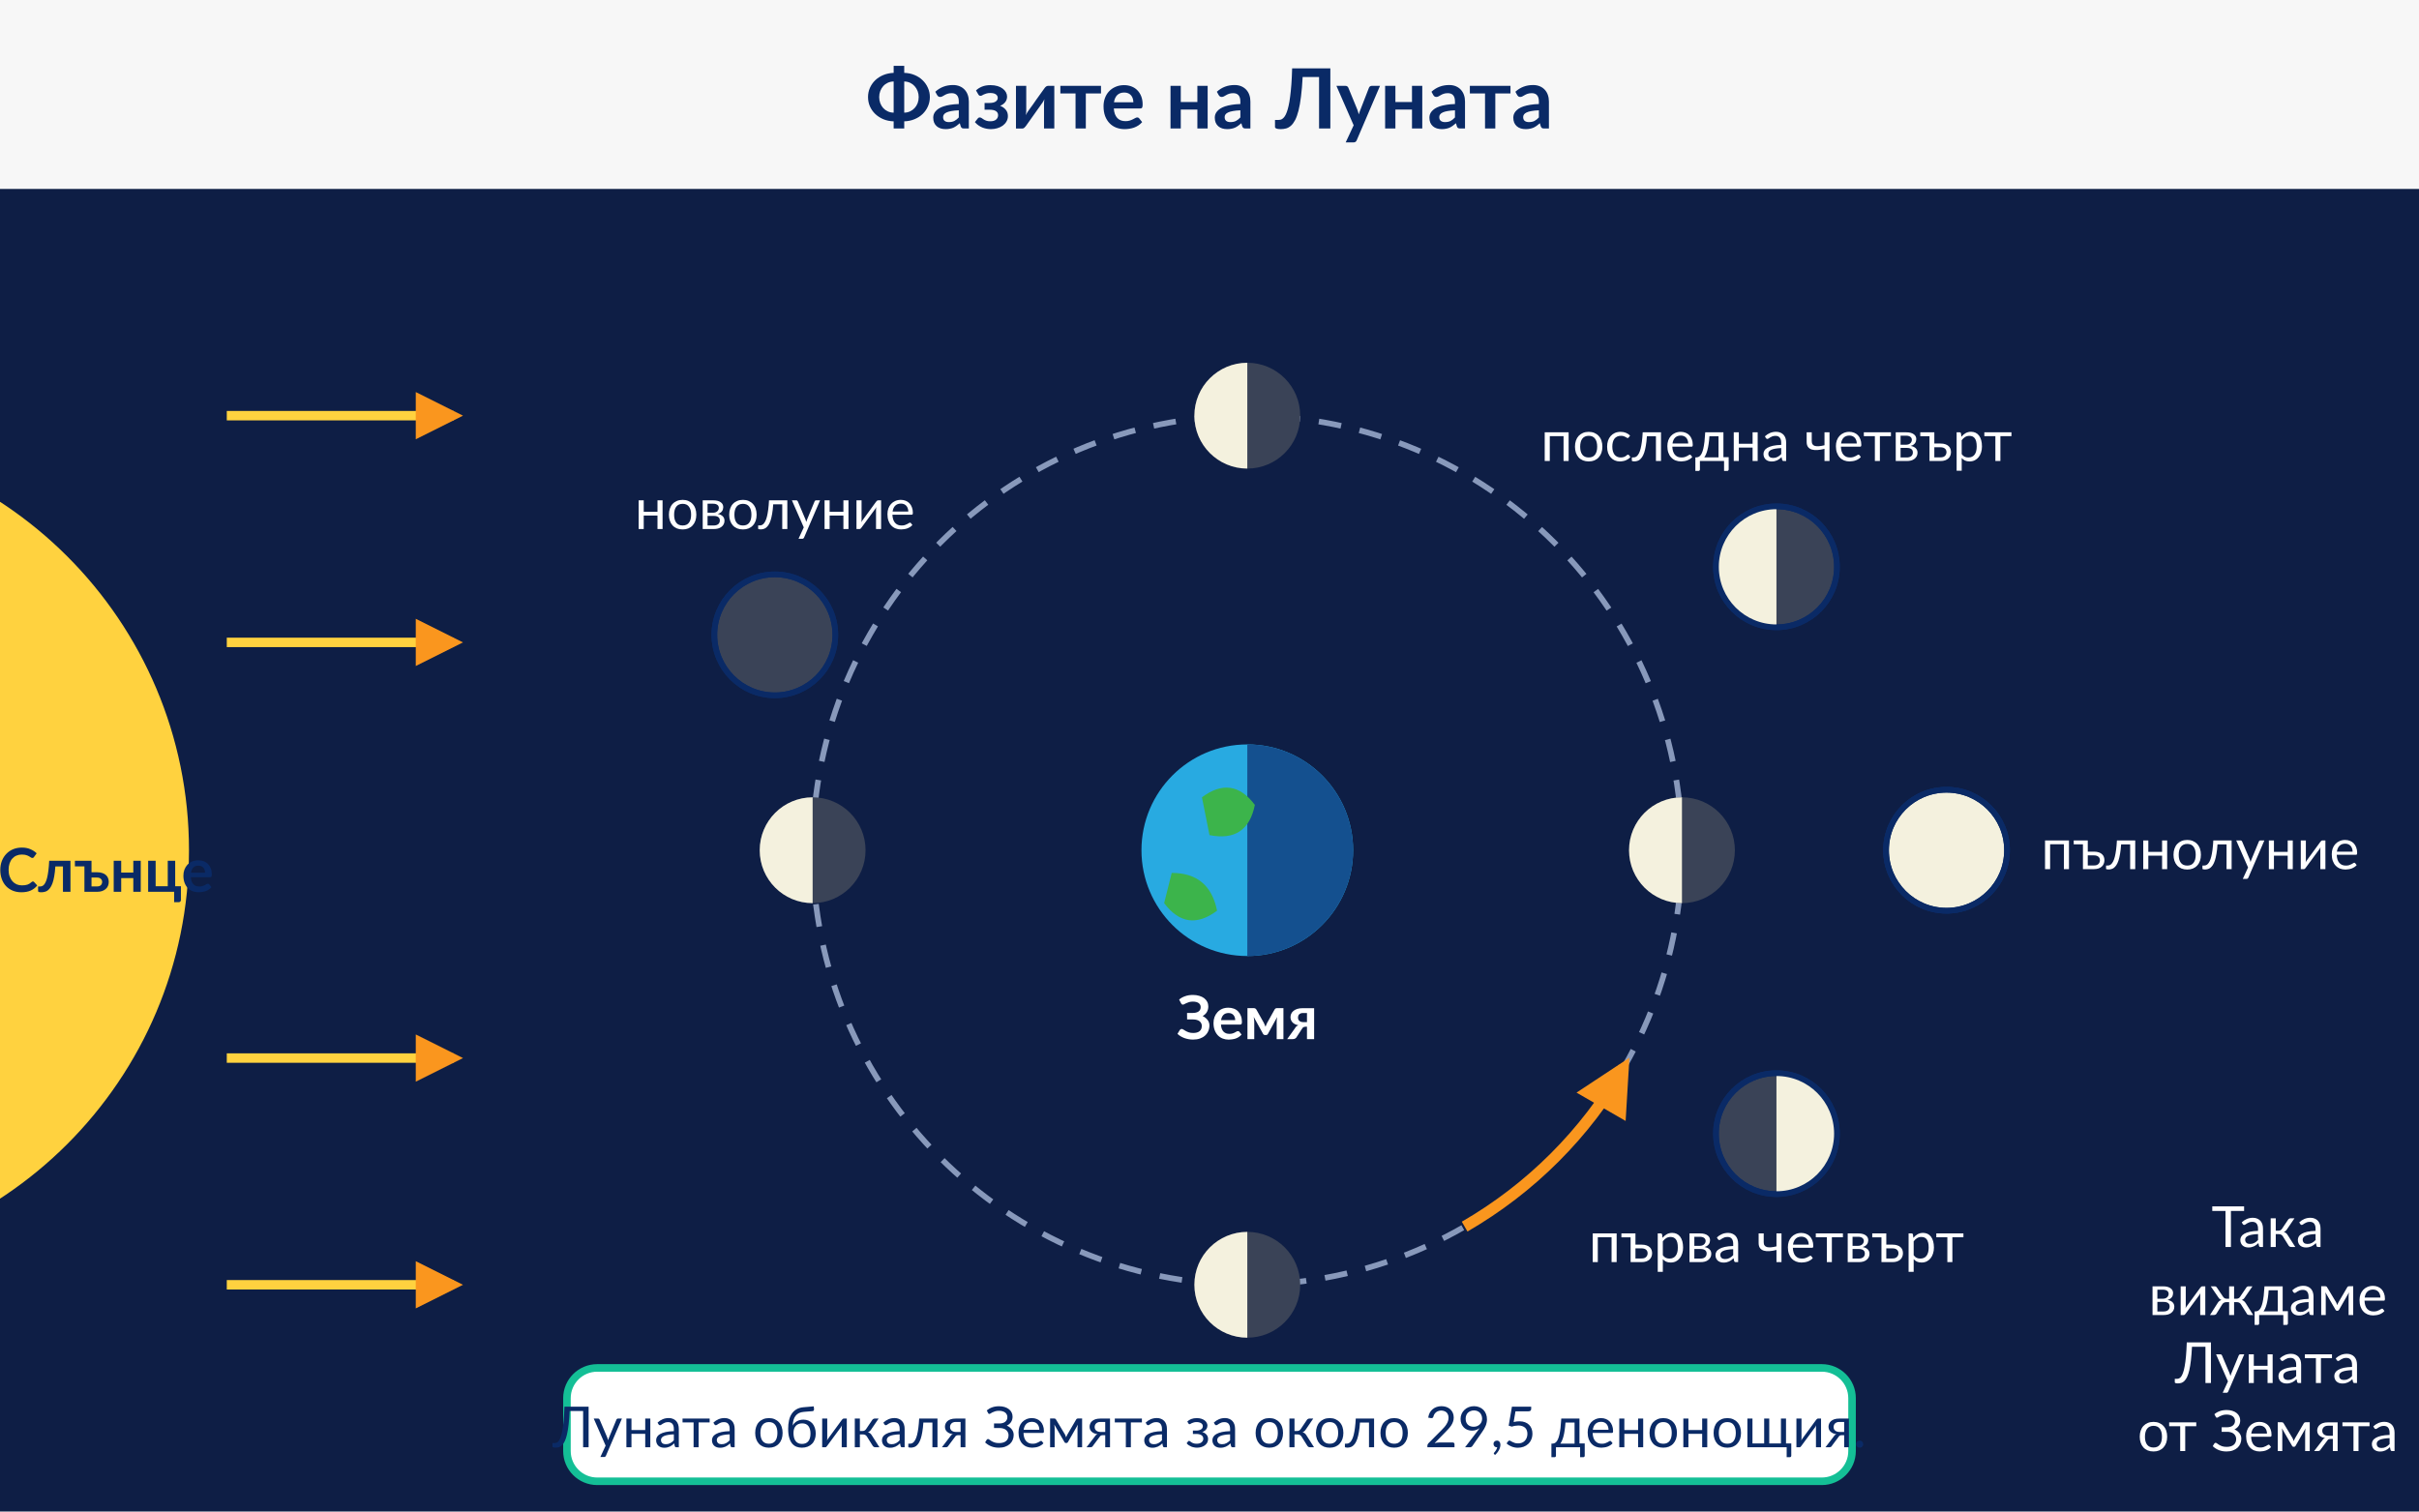
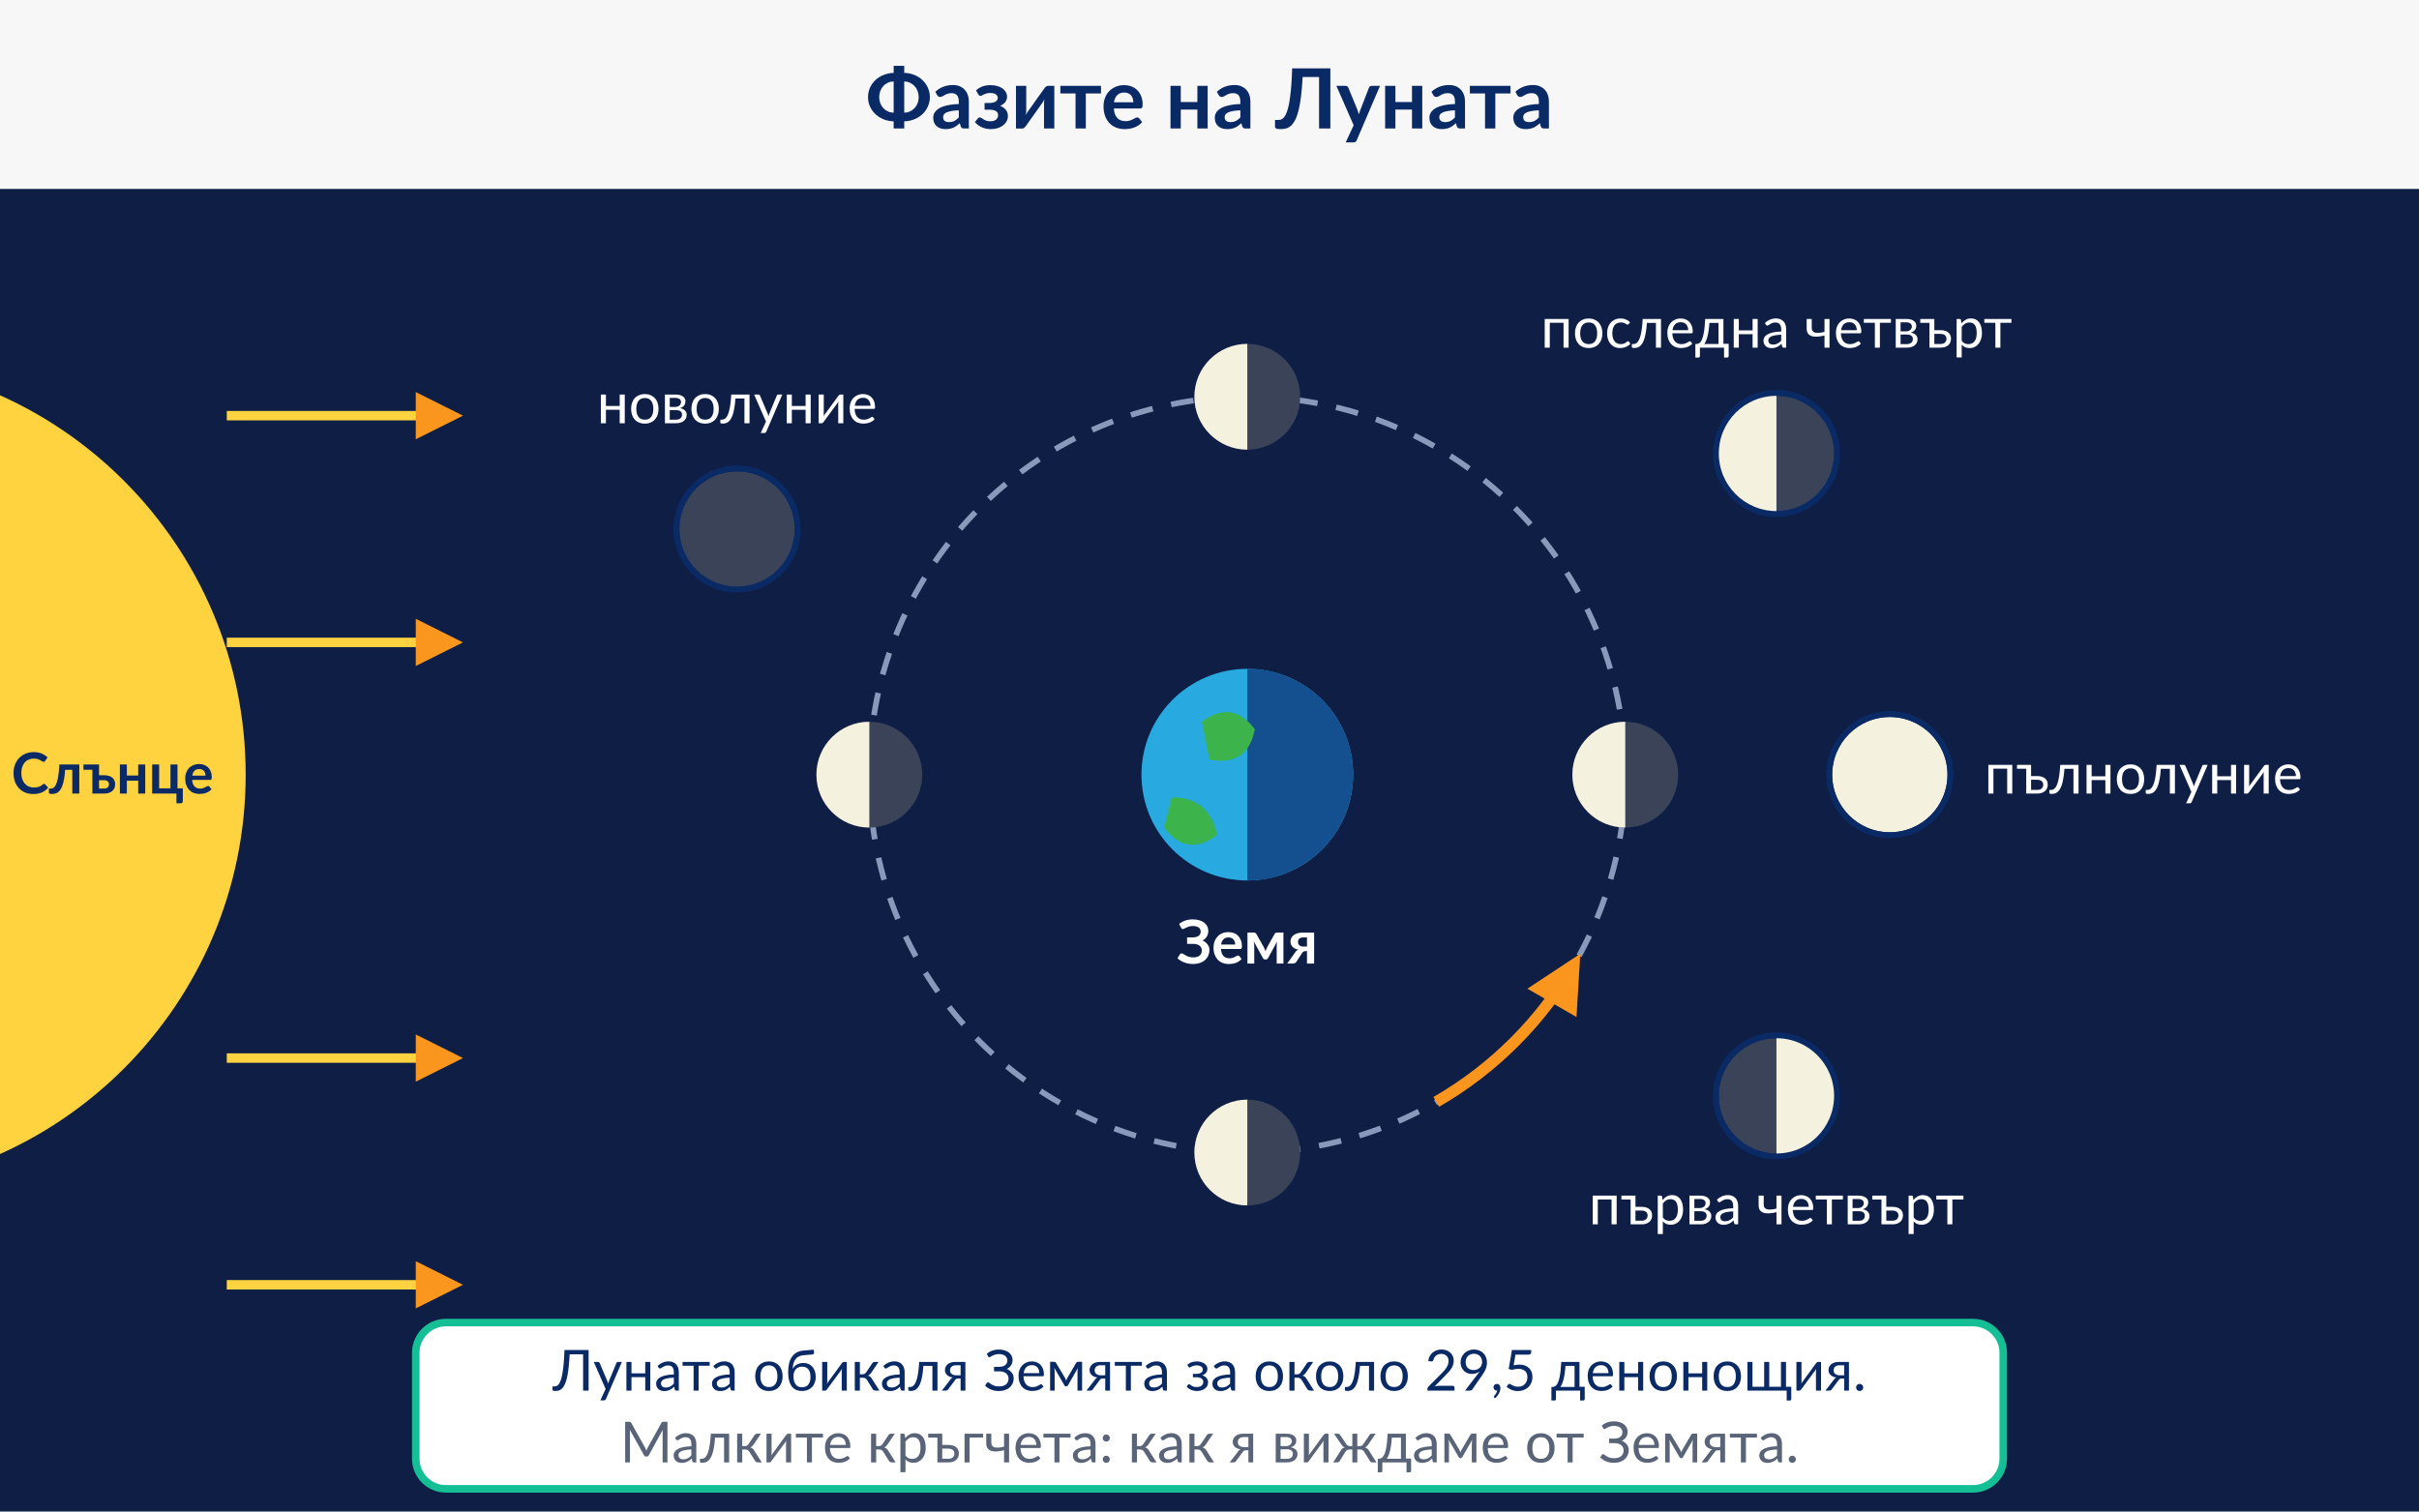
<svg xmlns="http://www.w3.org/2000/svg" viewBox="0 0 640 400" width="640" height="400" font-family="Lato, Arial, sans-serif" role="img">
  <defs>
    <marker id="a" viewBox="0 0 10 10" refX="8" refY="5" markerWidth="5" markerHeight="5" orient="auto-start-reverse">
      <path d="M0,0 L10,5 L0,10 z" fill="#0A2A66" />
    </marker>
    <marker id="o" viewBox="0 0 10 10" refX="8" refY="5" markerWidth="5" markerHeight="5" orient="auto-start-reverse">
      <path d="M0,0 L10,5 L0,10 z" fill="#FA961E" />
    </marker>
    <marker id="t" viewBox="0 0 10 10" refX="8" refY="5" markerWidth="5" markerHeight="5" orient="auto-start-reverse">
      <path d="M0,0 L10,5 L0,10 z" fill="#14BF96" />
    </marker>
    <marker id="c" viewBox="0 0 10 10" refX="8" refY="5" markerWidth="5" markerHeight="5" orient="auto-start-reverse">
      <path d="M0,0 L10,5 L0,10 z" fill="#28AAE1" />
    </marker>
    <marker id="g" viewBox="0 0 10 10" refX="8" refY="5" markerWidth="5" markerHeight="5" orient="auto-start-reverse">
      <path d="M0,0 L10,5 L0,10 z" fill="#3CB44B" />
    </marker>
    <marker id="gr" viewBox="0 0 10 10" refX="8" refY="5" markerWidth="5" markerHeight="5" orient="auto-start-reverse">
      <path d="M0,0 L10,5 L0,10 z" fill="#5A6478" />
    </marker>
  </defs>
  <rect width="640" height="400" fill="#F7F7F7" />
  <text x="320" y="34" font-size="22" text-anchor="middle" font-weight="bold" fill="#0A2A66">Фазите на Луната</text>
  <rect x="0" y="50" width="640" height="350" fill="#0E1E45" />
-   <circle cx="-60" cy="225" r="110" fill="#FFD23F" stroke="none" stroke-width="2" />
-   <text x="28" y="236" font-size="16" text-anchor="middle" font-weight="bold" fill="#0A2A66">Слънце</text>
+   <circle cx="-45" cy="205" r="110" fill="#FFD23F" stroke="none" stroke-width="2" />
+   <text x="3" y="210" font-size="15" text-anchor="start" font-weight="bold" fill="#0A2A66">Слънце</text>
  <line x1="60" y1="110" x2="120" y2="110" stroke="#FFD23F" stroke-width="2.5" marker-end="url(#o)" />
  <line x1="60" y1="170" x2="120" y2="170" stroke="#FFD23F" stroke-width="2.5" marker-end="url(#o)" />
  <line x1="60" y1="280" x2="120" y2="280" stroke="#FFD23F" stroke-width="2.5" marker-end="url(#o)" />
  <line x1="60" y1="340" x2="120" y2="340" stroke="#FFD23F" stroke-width="2.5" marker-end="url(#o)" />
-   <circle cx="330" cy="225" r="115" fill="none" stroke="#8899BB" stroke-width="1.5" stroke-dasharray="6 5" />
-   <circle cx="330" cy="225" r="28" fill="#28AAE1" stroke="none" stroke-width="2" />
-   <path d="M330,197 A28,28 0 0 1 330,253 z" fill="#14508F" stroke="none" stroke-width="2" />
-   <path d="M318,211 q8,-6 14,2 q-2,10 -12,8 z M310,231 q10,0 12,10 q-8,6 -14,-2 z" fill="#3CB44B" stroke="none" stroke-width="2" />
-   <text x="330" y="275" font-size="16" text-anchor="middle" font-weight="bold" fill="#fff">Земя</text>
-   <circle cx="215.0" cy="225.0" r="14" fill="#3A4357" stroke="none" stroke-width="2" />
-   <path d="M215.0,211.0 A14,14 0 0 0 215.0,239.0 z" fill="#F4F1DE" stroke="none" stroke-width="2" />
-   <circle cx="330.0" cy="340.0" r="14" fill="#3A4357" stroke="none" stroke-width="2" />
-   <path d="M330.0,326.0 A14,14 0 0 0 330.0,354.0 z" fill="#F4F1DE" stroke="none" stroke-width="2" />
-   <circle cx="445.0" cy="225.0" r="14" fill="#3A4357" stroke="none" stroke-width="2" />
-   <path d="M445.0,211.0 A14,14 0 0 0 445.0,239.0 z" fill="#F4F1DE" stroke="none" stroke-width="2" />
-   <circle cx="330.0" cy="110.0" r="14" fill="#3A4357" stroke="none" stroke-width="2" />
-   <path d="M330.0,96.0 A14,14 0 0 0 330.0,124.0 z" fill="#F4F1DE" stroke="none" stroke-width="2" />
-   <circle cx="205" cy="168" r="16" fill="#3A4357" stroke="#0A2A66" stroke-width="1.5" />
-   <circle cx="205" cy="168" r="16" fill="none" stroke="#0A2A66" stroke-width="1.5" />
-   <text x="205" y="140" font-size="15" text-anchor="middle" font-weight="normal" fill="#fff">новолуние</text>
-   <circle cx="470" cy="300" r="16" fill="#3A4357" stroke="#0A2A66" stroke-width="1.5" />
-   <path d="M470,284 A16,16 0 0 1 470,316 z" fill="#F4F1DE" stroke="none" stroke-width="2" />
-   <circle cx="470" cy="300" r="16" fill="none" stroke="#0A2A66" stroke-width="1.5" />
-   <text x="470" y="334" font-size="15" text-anchor="middle" font-weight="normal" fill="#fff">първа четвърт</text>
-   <circle cx="515" cy="225" r="16" fill="#3A4357" stroke="#0A2A66" stroke-width="1.5" />
-   <circle cx="515" cy="225" r="16" fill="#F4F1DE" stroke="#0A2A66" stroke-width="1.5" />
-   <circle cx="515" cy="225" r="16" fill="none" stroke="#0A2A66" stroke-width="1.5" />
-   <text x="540" y="230" font-size="15" text-anchor="start" font-weight="normal" fill="#fff">пълнолуние</text>
-   <circle cx="470" cy="150" r="16" fill="#3A4357" stroke="#0A2A66" stroke-width="1.5" />
-   <path d="M470,134 A16,16 0 0 0 470,166 z" fill="#F4F1DE" stroke="none" stroke-width="2" />
-   <circle cx="470" cy="150" r="16" fill="none" stroke="#0A2A66" stroke-width="1.5" />
-   <text x="470" y="122" font-size="15" text-anchor="middle" font-weight="normal" fill="#fff">последна четвърт</text>
-   <path d="M387.5,324.6 A115,115 0 0 0 429.6,282.5" fill="none" stroke="#FA961E" stroke-width="3" marker-end="url(#o)" />
-   <rect x="150" y="362" width="340" height="30" rx="8" fill="#fff" stroke="#14BF96" stroke-width="2" />
-   <text x="320" y="383" font-size="15" text-anchor="middle" font-weight="normal" fill="#0A2A66">Луната обикаля Земята за около 29,5 денонощия.</text>
-   <text x="600" y="330" font-size="15" text-anchor="middle" font-weight="normal" fill="#fff">Така</text>
-   <text x="600" y="348" font-size="15" text-anchor="middle" font-weight="normal" fill="#fff">виждаме</text>
-   <text x="600" y="366" font-size="15" text-anchor="middle" font-weight="normal" fill="#fff">Луната</text>
-   <text x="600" y="384" font-size="15" text-anchor="middle" font-weight="normal" fill="#fff">от Земята</text>
+   <circle cx="330" cy="205" r="100" fill="none" stroke="#8899BB" stroke-width="1.5" stroke-dasharray="6 5" />
+   <circle cx="330" cy="205" r="28" fill="#28AAE1" stroke="none" stroke-width="2" />
+   <path d="M330,177 A28,28 0 0 1 330,233 z" fill="#14508F" stroke="none" stroke-width="2" />
+   <path d="M318,191 q8,-6 14,2 q-2,10 -12,8 z M310,211 q10,0 12,10 q-8,6 -14,-2 z" fill="#3CB44B" stroke="none" stroke-width="2" />
+   <text x="330" y="255" font-size="16" text-anchor="middle" font-weight="bold" fill="#fff">Земя</text>
+   <circle cx="230.0" cy="205.0" r="14" fill="#3A4357" stroke="none" stroke-width="2" />
+   <path d="M230.0,191.0 A14,14 0 0 0 230.0,219.0 z" fill="#F4F1DE" stroke="none" stroke-width="2" />
+   <circle cx="330.0" cy="305.0" r="14" fill="#3A4357" stroke="none" stroke-width="2" />
+   <path d="M330.0,291.0 A14,14 0 0 0 330.0,319.0 z" fill="#F4F1DE" stroke="none" stroke-width="2" />
+   <circle cx="430.0" cy="205.0" r="14" fill="#3A4357" stroke="none" stroke-width="2" />
+   <path d="M430.0,191.0 A14,14 0 0 0 430.0,219.0 z" fill="#F4F1DE" stroke="none" stroke-width="2" />
+   <circle cx="330.0" cy="105.0" r="14" fill="#3A4357" stroke="none" stroke-width="2" />
+   <path d="M330.0,91.0 A14,14 0 0 0 330.0,119.0 z" fill="#F4F1DE" stroke="none" stroke-width="2" />
+   <circle cx="195" cy="140" r="16" fill="#3A4357" stroke="#0A2A66" stroke-width="1.5" />
+   <circle cx="195" cy="140" r="16" fill="none" stroke="#0A2A66" stroke-width="1.5" />
+   <text x="195" y="112" font-size="15" text-anchor="middle" font-weight="normal" fill="#fff">новолуние</text>
+   <circle cx="470" cy="290" r="16" fill="#3A4357" stroke="#0A2A66" stroke-width="1.5" />
+   <path d="M470,274 A16,16 0 0 1 470,306 z" fill="#F4F1DE" stroke="none" stroke-width="2" />
+   <circle cx="470" cy="290" r="16" fill="none" stroke="#0A2A66" stroke-width="1.5" />
+   <text x="470" y="324" font-size="15" text-anchor="middle" font-weight="normal" fill="#fff">първа четвърт</text>
+   <circle cx="500" cy="205" r="16" fill="#3A4357" stroke="#0A2A66" stroke-width="1.5" />
+   <circle cx="500" cy="205" r="16" fill="#F4F1DE" stroke="#0A2A66" stroke-width="1.5" />
+   <circle cx="500" cy="205" r="16" fill="none" stroke="#0A2A66" stroke-width="1.5" />
+   <text x="525" y="210" font-size="15" text-anchor="start" font-weight="normal" fill="#fff">пълнолуние</text>
+   <circle cx="470" cy="120" r="16" fill="#3A4357" stroke="#0A2A66" stroke-width="1.5" />
+   <path d="M470,104 A16,16 0 0 0 470,136 z" fill="#F4F1DE" stroke="none" stroke-width="2" />
+   <circle cx="470" cy="120" r="16" fill="none" stroke="#0A2A66" stroke-width="1.5" />
+   <text x="470" y="92" font-size="15" text-anchor="middle" font-weight="normal" fill="#fff">последна четвърт</text>
+   <path d="M380.0,291.6 A100,100 0 0 0 416.6,255.0" fill="none" stroke="#FA961E" stroke-width="3" marker-end="url(#o)" />
+   <rect x="110" y="350" width="420" height="44" rx="8" fill="#fff" stroke="#14BF96" stroke-width="2" />
+   <text x="320" y="368" font-size="15" text-anchor="middle" font-weight="normal" fill="#0A2A66">Луната обикаля Земята за около 29,5 денонощия.</text>
+   <text x="320" y="387" font-size="15" text-anchor="middle" font-weight="normal" fill="#5A6478">Малките кръгчета: как я виждаме от Земята.</text>
</svg>
